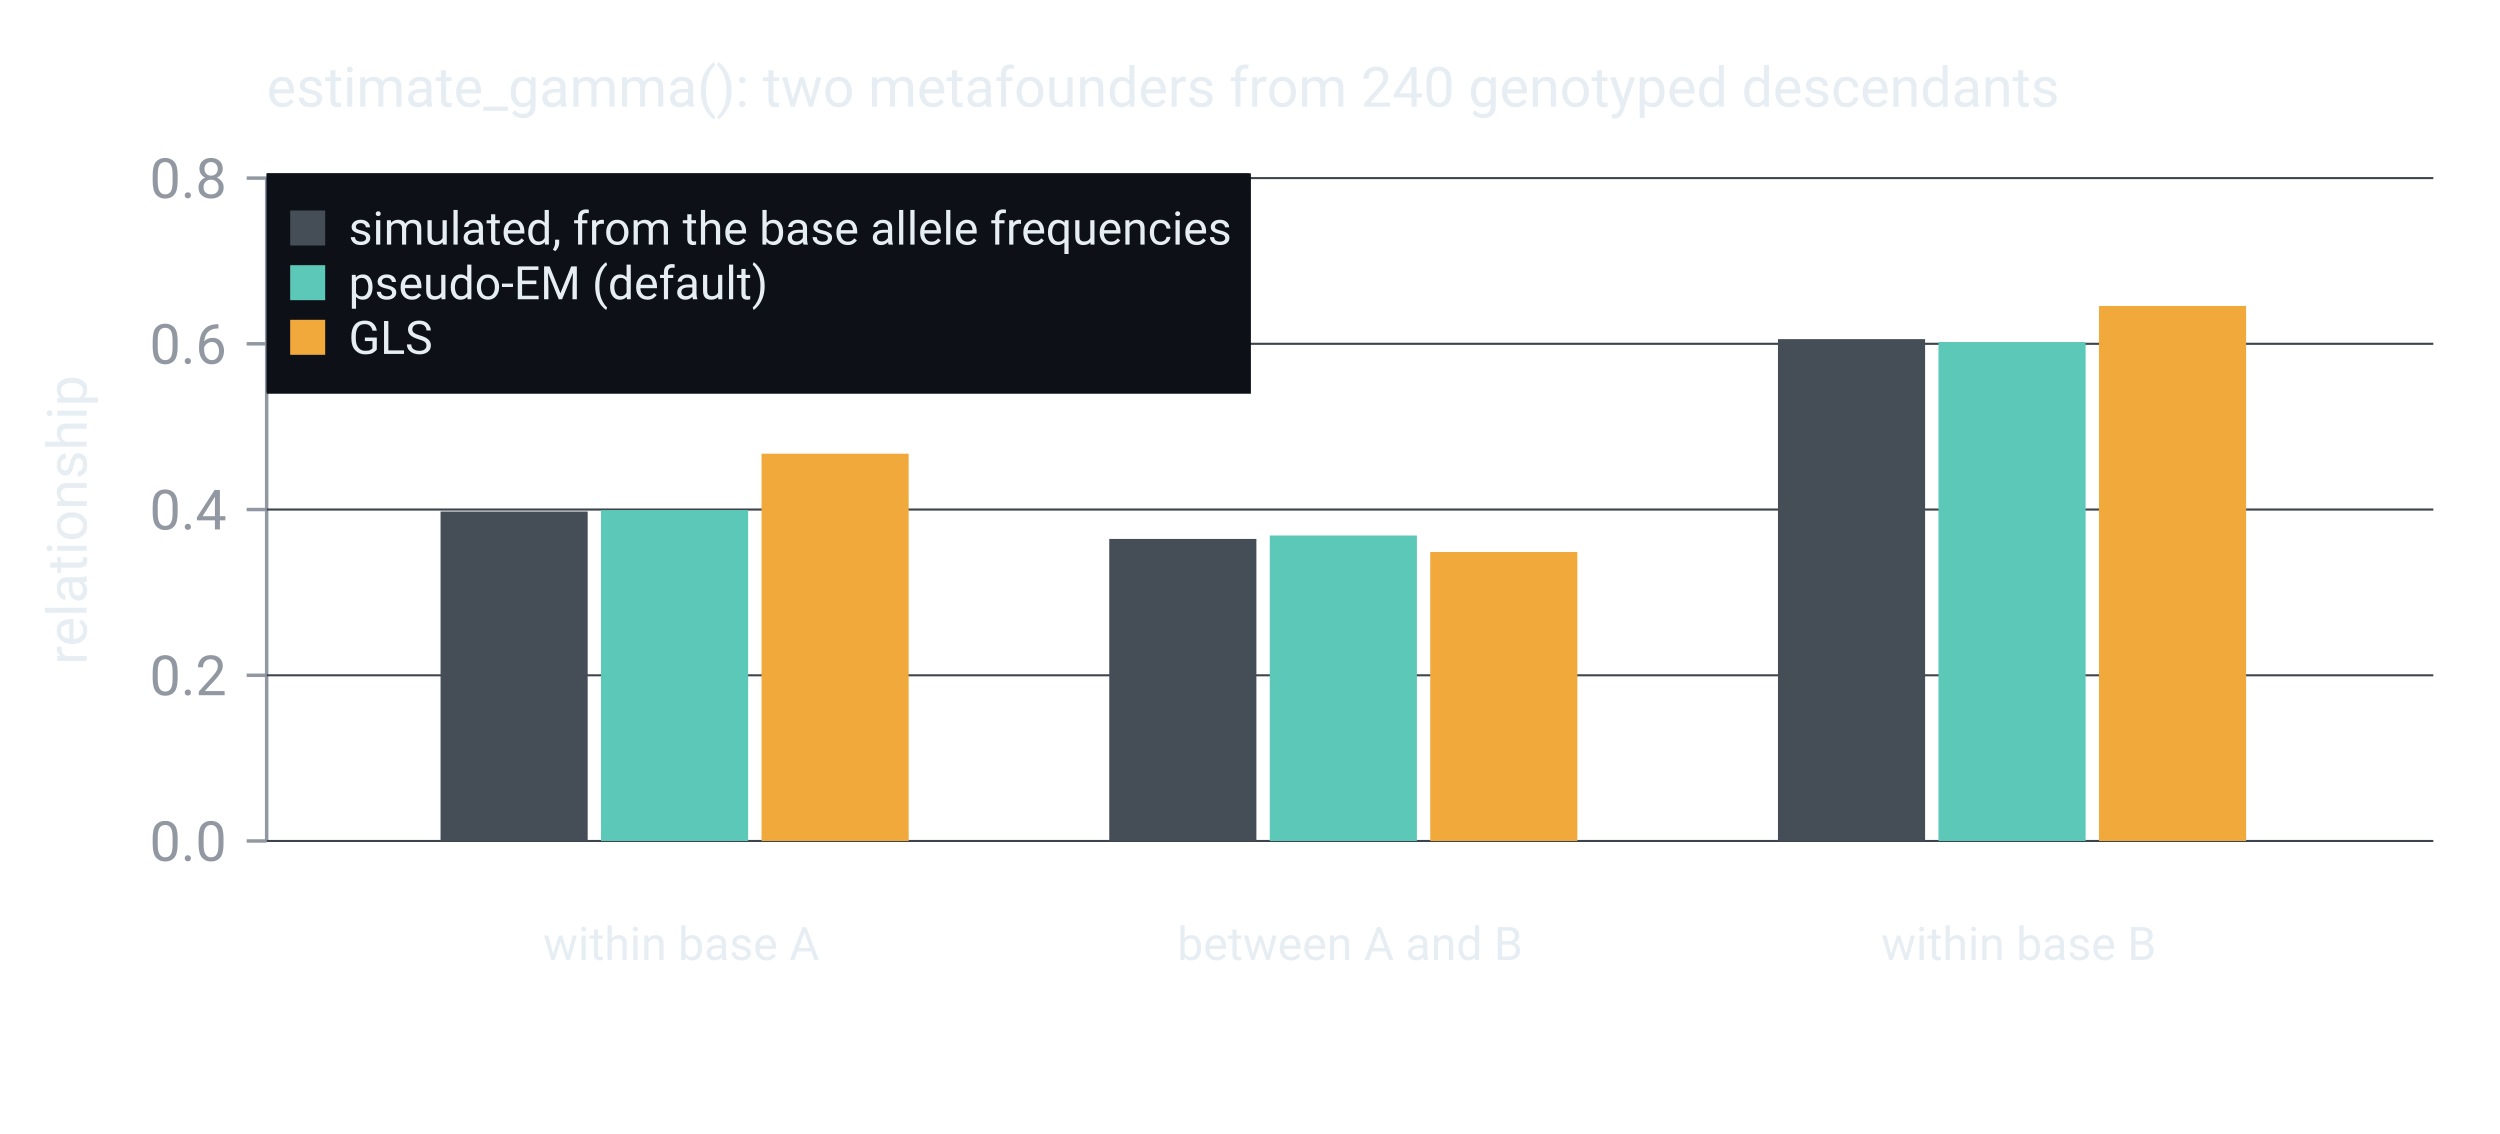
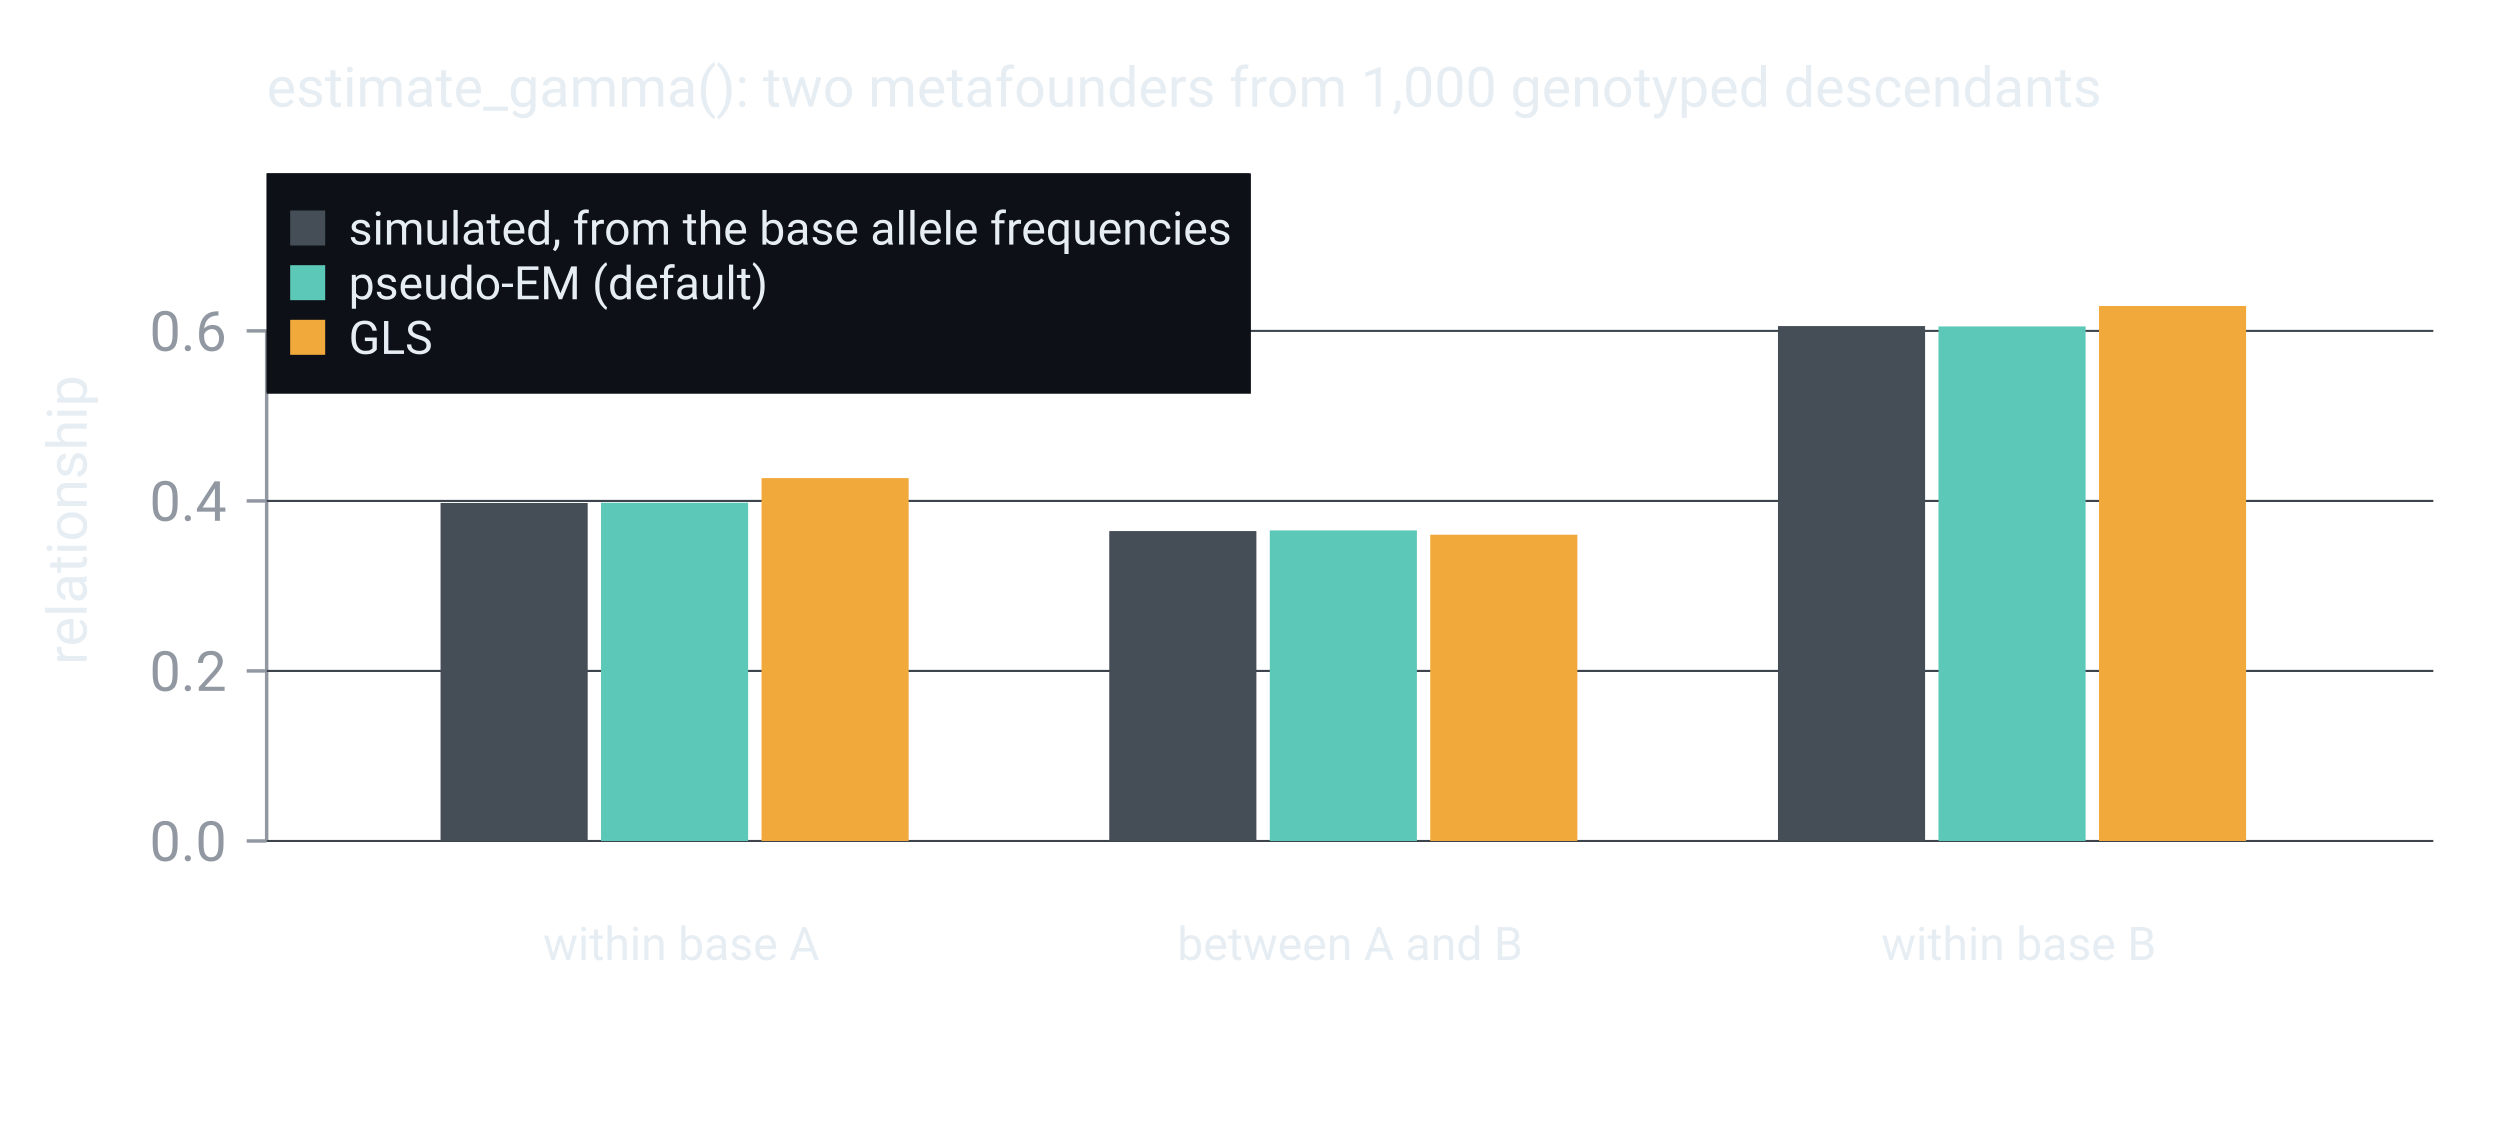
<svg xmlns="http://www.w3.org/2000/svg" width="540pt" height="244.8pt" viewBox="0 0 540 244.8" font-family="Roboto, &quot;Helvetica Neue&quot;, Arial, sans-serif">
  <style>text { white-space: pre; }</style>
  <defs>
    <clipPath id="c1">
      <rect x="57.6" y="37.44" width="468" height="149.76" />
    </clipPath>
  </defs>
-   <path fill="none" stroke="#9198a1" stroke-width="0.75" d="M57.6 181.65l0 -143.18M57.6 181.65l-4.32 0M57.6 145.86l-4.32 0M57.6 110.06l-4.32 0M57.6 74.26l-4.32 0M57.6 38.47l-4.32 0" />
+   <path fill="none" stroke="#9198a1" stroke-width="0.75" d="M57.6 181.65l0 -110.18M57.6 181.65l-4.32 0M57.6 144.92l-4.32 0M57.6 108.2l-4.32 0M57.6 71.47l-4.32 0" />
  <g fill="#9198a1" font-size="12">
    <text x="48.96" y="185.96" text-anchor="end">0.0</text>
-     <text x="48.96" y="150.16" text-anchor="end">0.2</text>
-     <text x="48.96" y="114.37" text-anchor="end">0.4</text>
-     <text x="48.96" y="78.57" text-anchor="end">0.6</text>
-     <text x="48.96" y="42.77" text-anchor="end">0.8</text>
+     <text x="48.96" y="149.23" text-anchor="end">0.2</text>
+     <text x="48.96" y="112.5" text-anchor="end">0.4</text>
+     <text x="48.96" y="75.78" text-anchor="end">0.6</text>
  </g>
  <text fill="#e6edf3" font-size="12" x="18.72" y="112.32" text-anchor="middle" transform="rotate(-90 18.72 112.32)">relationship</text>
  <g clip-path="url(#c1)">
-     <path fill="none" stroke="#3d444d" stroke-width="0.45" d="M57.6 181.65l468 0M57.6 145.86l468 0M57.6 110.06l468 0M57.6 74.26l468 0M57.6 38.47l468 0" />
-     <path fill="#454d56" d="M95.16 110.49h31.78v71.16h-31.78Z" />
-     <path fill="#5cc8b8" d="M129.82 110.17h31.78v71.48h-31.78Z" />
-     <path fill="#f2a93b" d="M164.49 98h31.78v83.65h-31.78Z" />
-     <path fill="#454d56" d="M239.6 116.41h31.78v65.24h-31.78Z" />
-     <path fill="#5cc8b8" d="M274.27 115.67h31.78v65.98h-31.78Z" />
-     <path fill="#f2a93b" d="M308.93 119.23h31.78v62.42h-31.78Z" />
-     <path fill="#454d56" d="M384.04 73.25h31.78v108.4h-31.78Z" />
-     <path fill="#5cc8b8" d="M418.71 73.88h31.78v107.77h-31.78Z" />
+     <path fill="none" stroke="#3d444d" stroke-width="0.45" d="M57.6 181.65l468 0M57.6 144.92l468 0M57.6 108.2l468 0M57.6 71.47l468 0" />
+     <path fill="#454d56" d="M95.16 108.64h31.78v73.01h-31.78Z" />
+     <path fill="#5cc8b8" d="M129.82 108.59h31.78v73.06h-31.78Z" />
+     <path fill="#f2a93b" d="M164.49 103.27h31.78v78.38h-31.78Z" />
+     <path fill="#454d56" d="M239.6 114.71h31.78v66.94h-31.78Z" />
+     <path fill="#5cc8b8" d="M274.27 114.57h31.78v67.08h-31.78Z" />
+     <path fill="#f2a93b" d="M308.93 115.5h31.78v66.15h-31.78Z" />
+     <path fill="#454d56" d="M384.04 70.43h31.78v111.22h-31.78Z" />
+     <path fill="#5cc8b8" d="M418.71 70.51h31.78v111.14h-31.78Z" />
    <path fill="#f2a93b" d="M453.38 66.09h31.78v115.56h-31.78Z" />
  </g>
  <g fill="#e6edf3" font-size="10">
    <text x="147.16" y="207.36" text-anchor="middle">within base A</text>
    <text x="291.6" y="207.36" text-anchor="middle">between A and B</text>
    <text x="436.04" y="207.36" text-anchor="middle">within base B</text>
  </g>
-   <text fill="#e6edf3" font-size="12" x="57.6" y="23.04">estimate_gamma(): two metafounders from 240 genotyped descendants</text>
+   <text fill="#e6edf3" font-size="12" x="57.6" y="23.04">estimate_gamma(): two metafounders from 1,000 genotyped descendants</text>
  <g clip-path="url(#c1)">
    <path fill="#0d1117" stroke="#0d1117" stroke-width="0.75" d="M57.6 37.44h212.22v47.23h-212.22Z" />
    <path fill="#454d56" d="M62.68 53.03l7.56 0l0 -7.56l-7.56 0Z" />
    <path fill="#5cc8b8" d="M62.68 64.84l7.56 0l0 -7.56l-7.56 0Z" />
    <path fill="#f2a93b" d="M62.68 76.64l7.56 0l0 -7.56l-7.56 0Z" />
    <g fill="#e6edf3" font-size="10">
      <text x="75.31" y="52.84">simulated, from the base allele frequencies</text>
      <text x="75.31" y="64.65">pseudo-EM (default)</text>
      <text x="75.31" y="76.45">GLS</text>
    </g>
  </g>
</svg>
